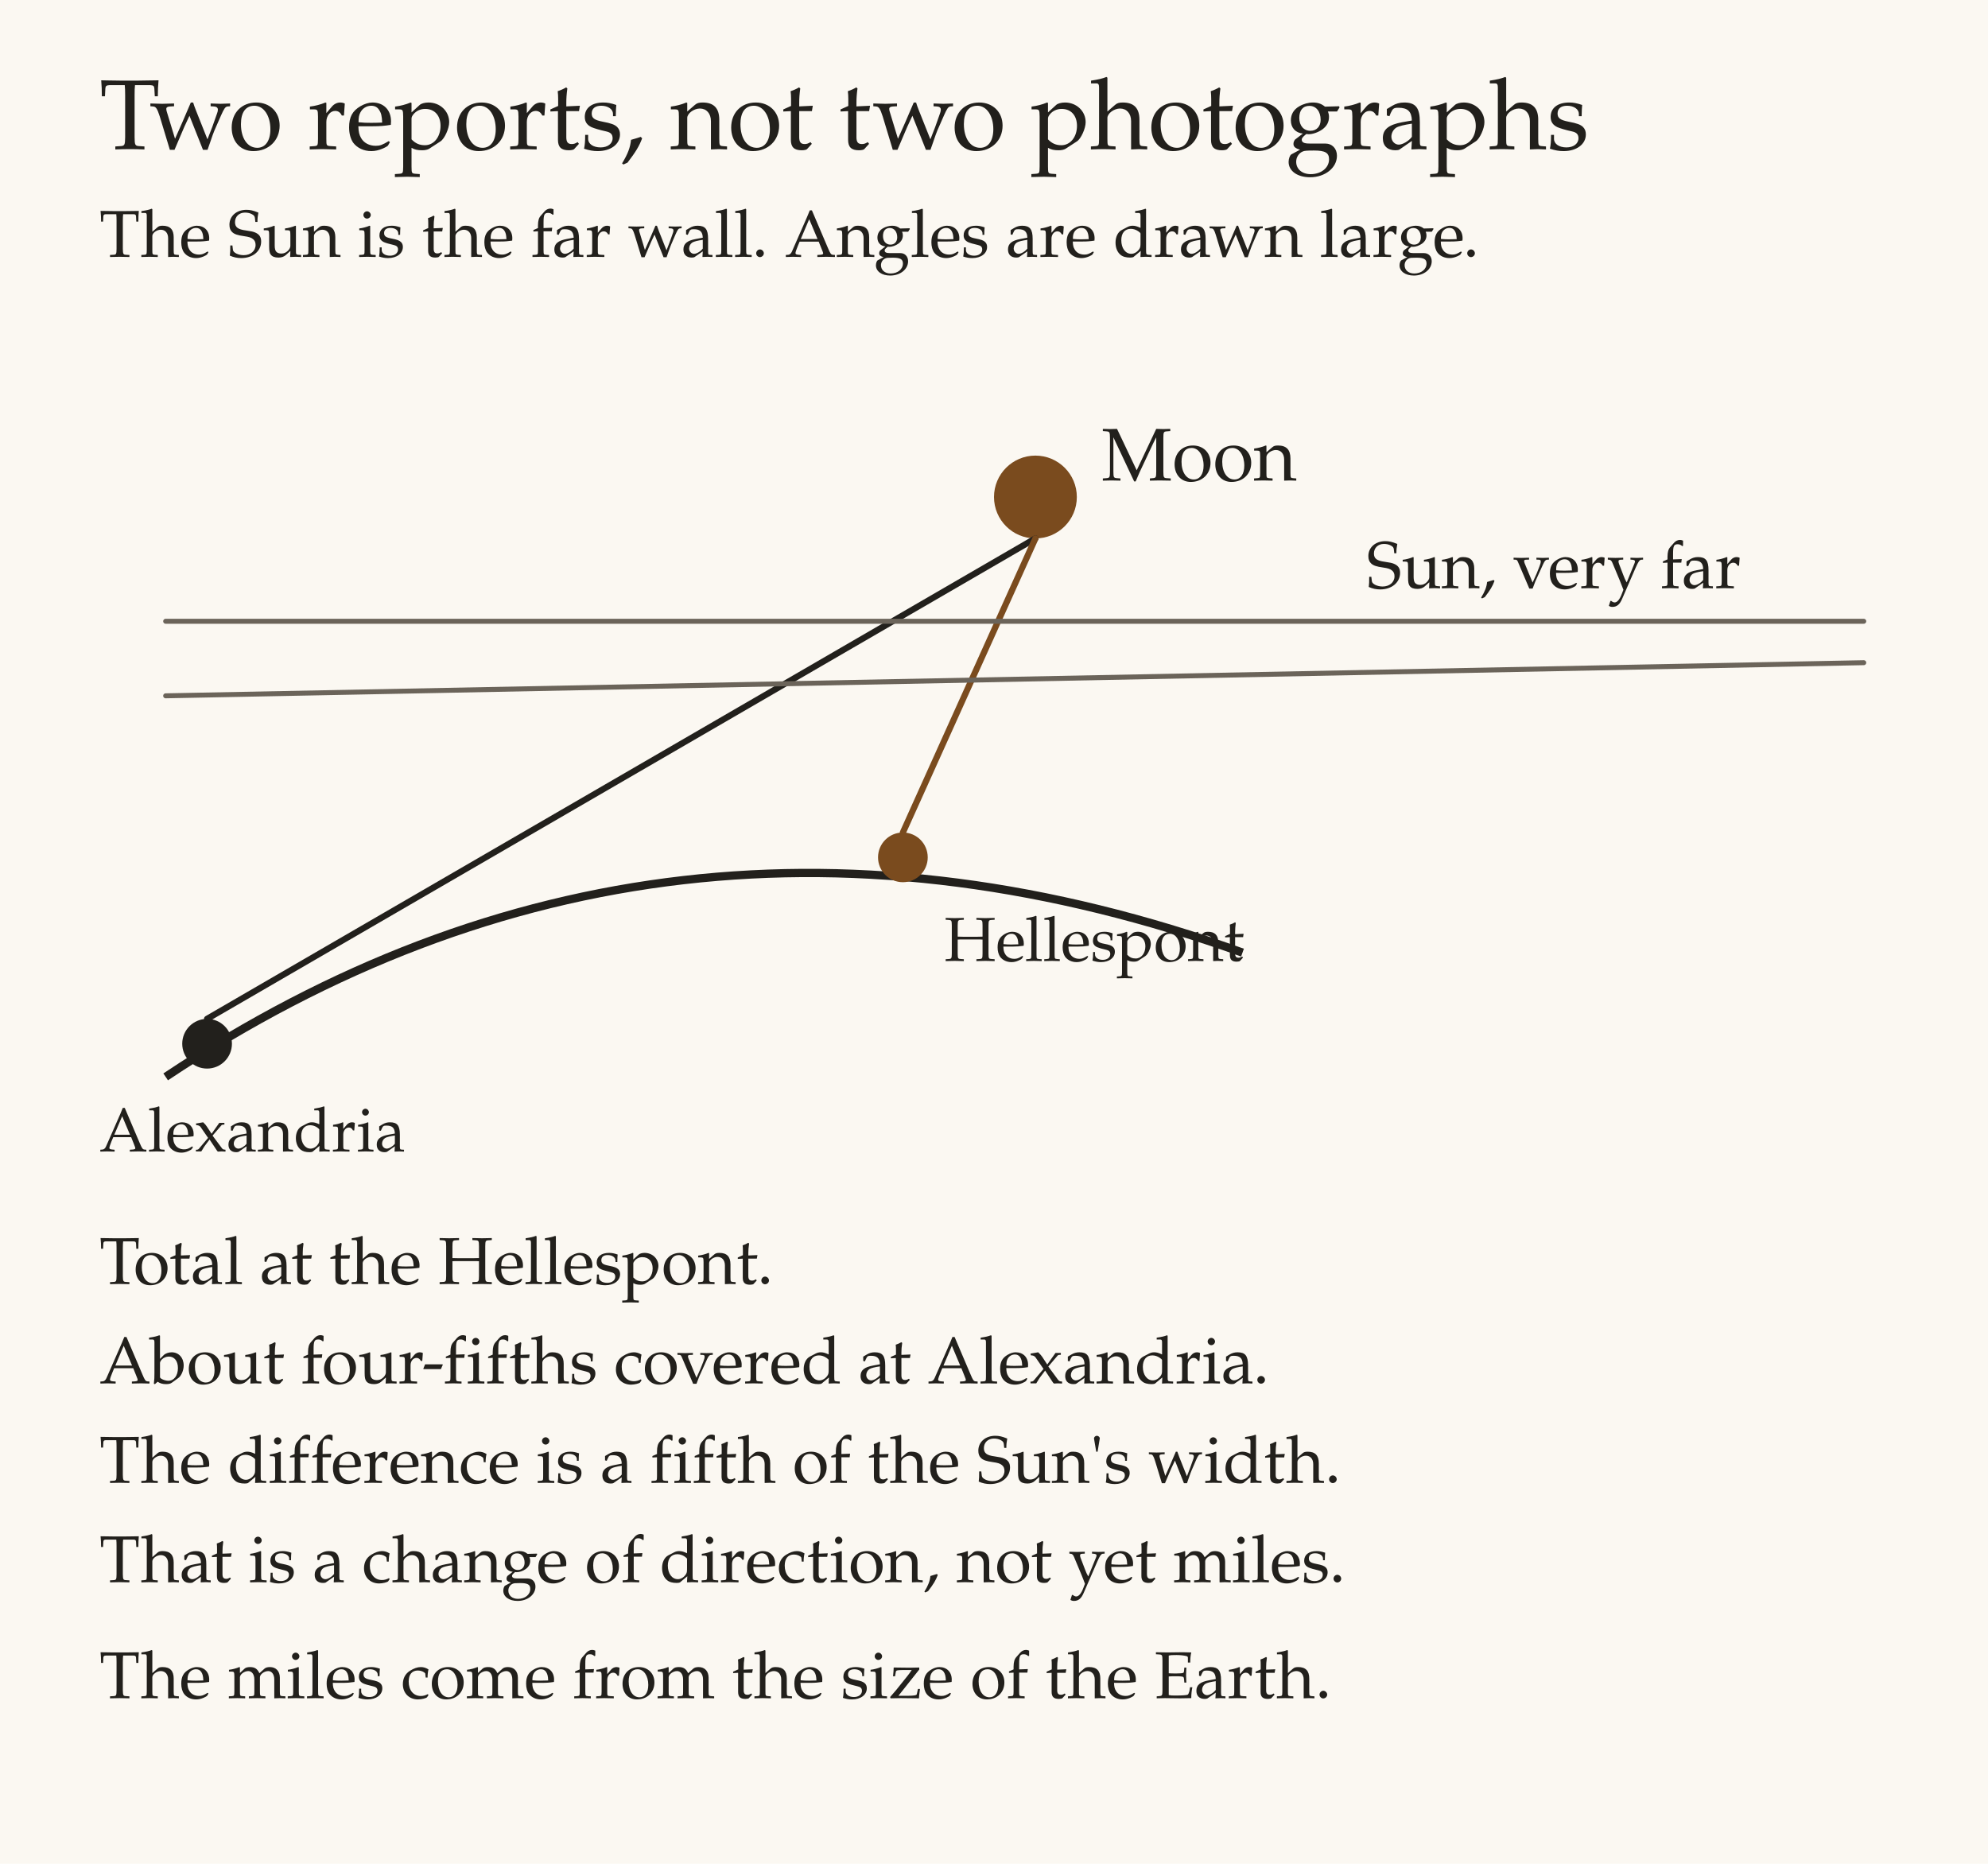
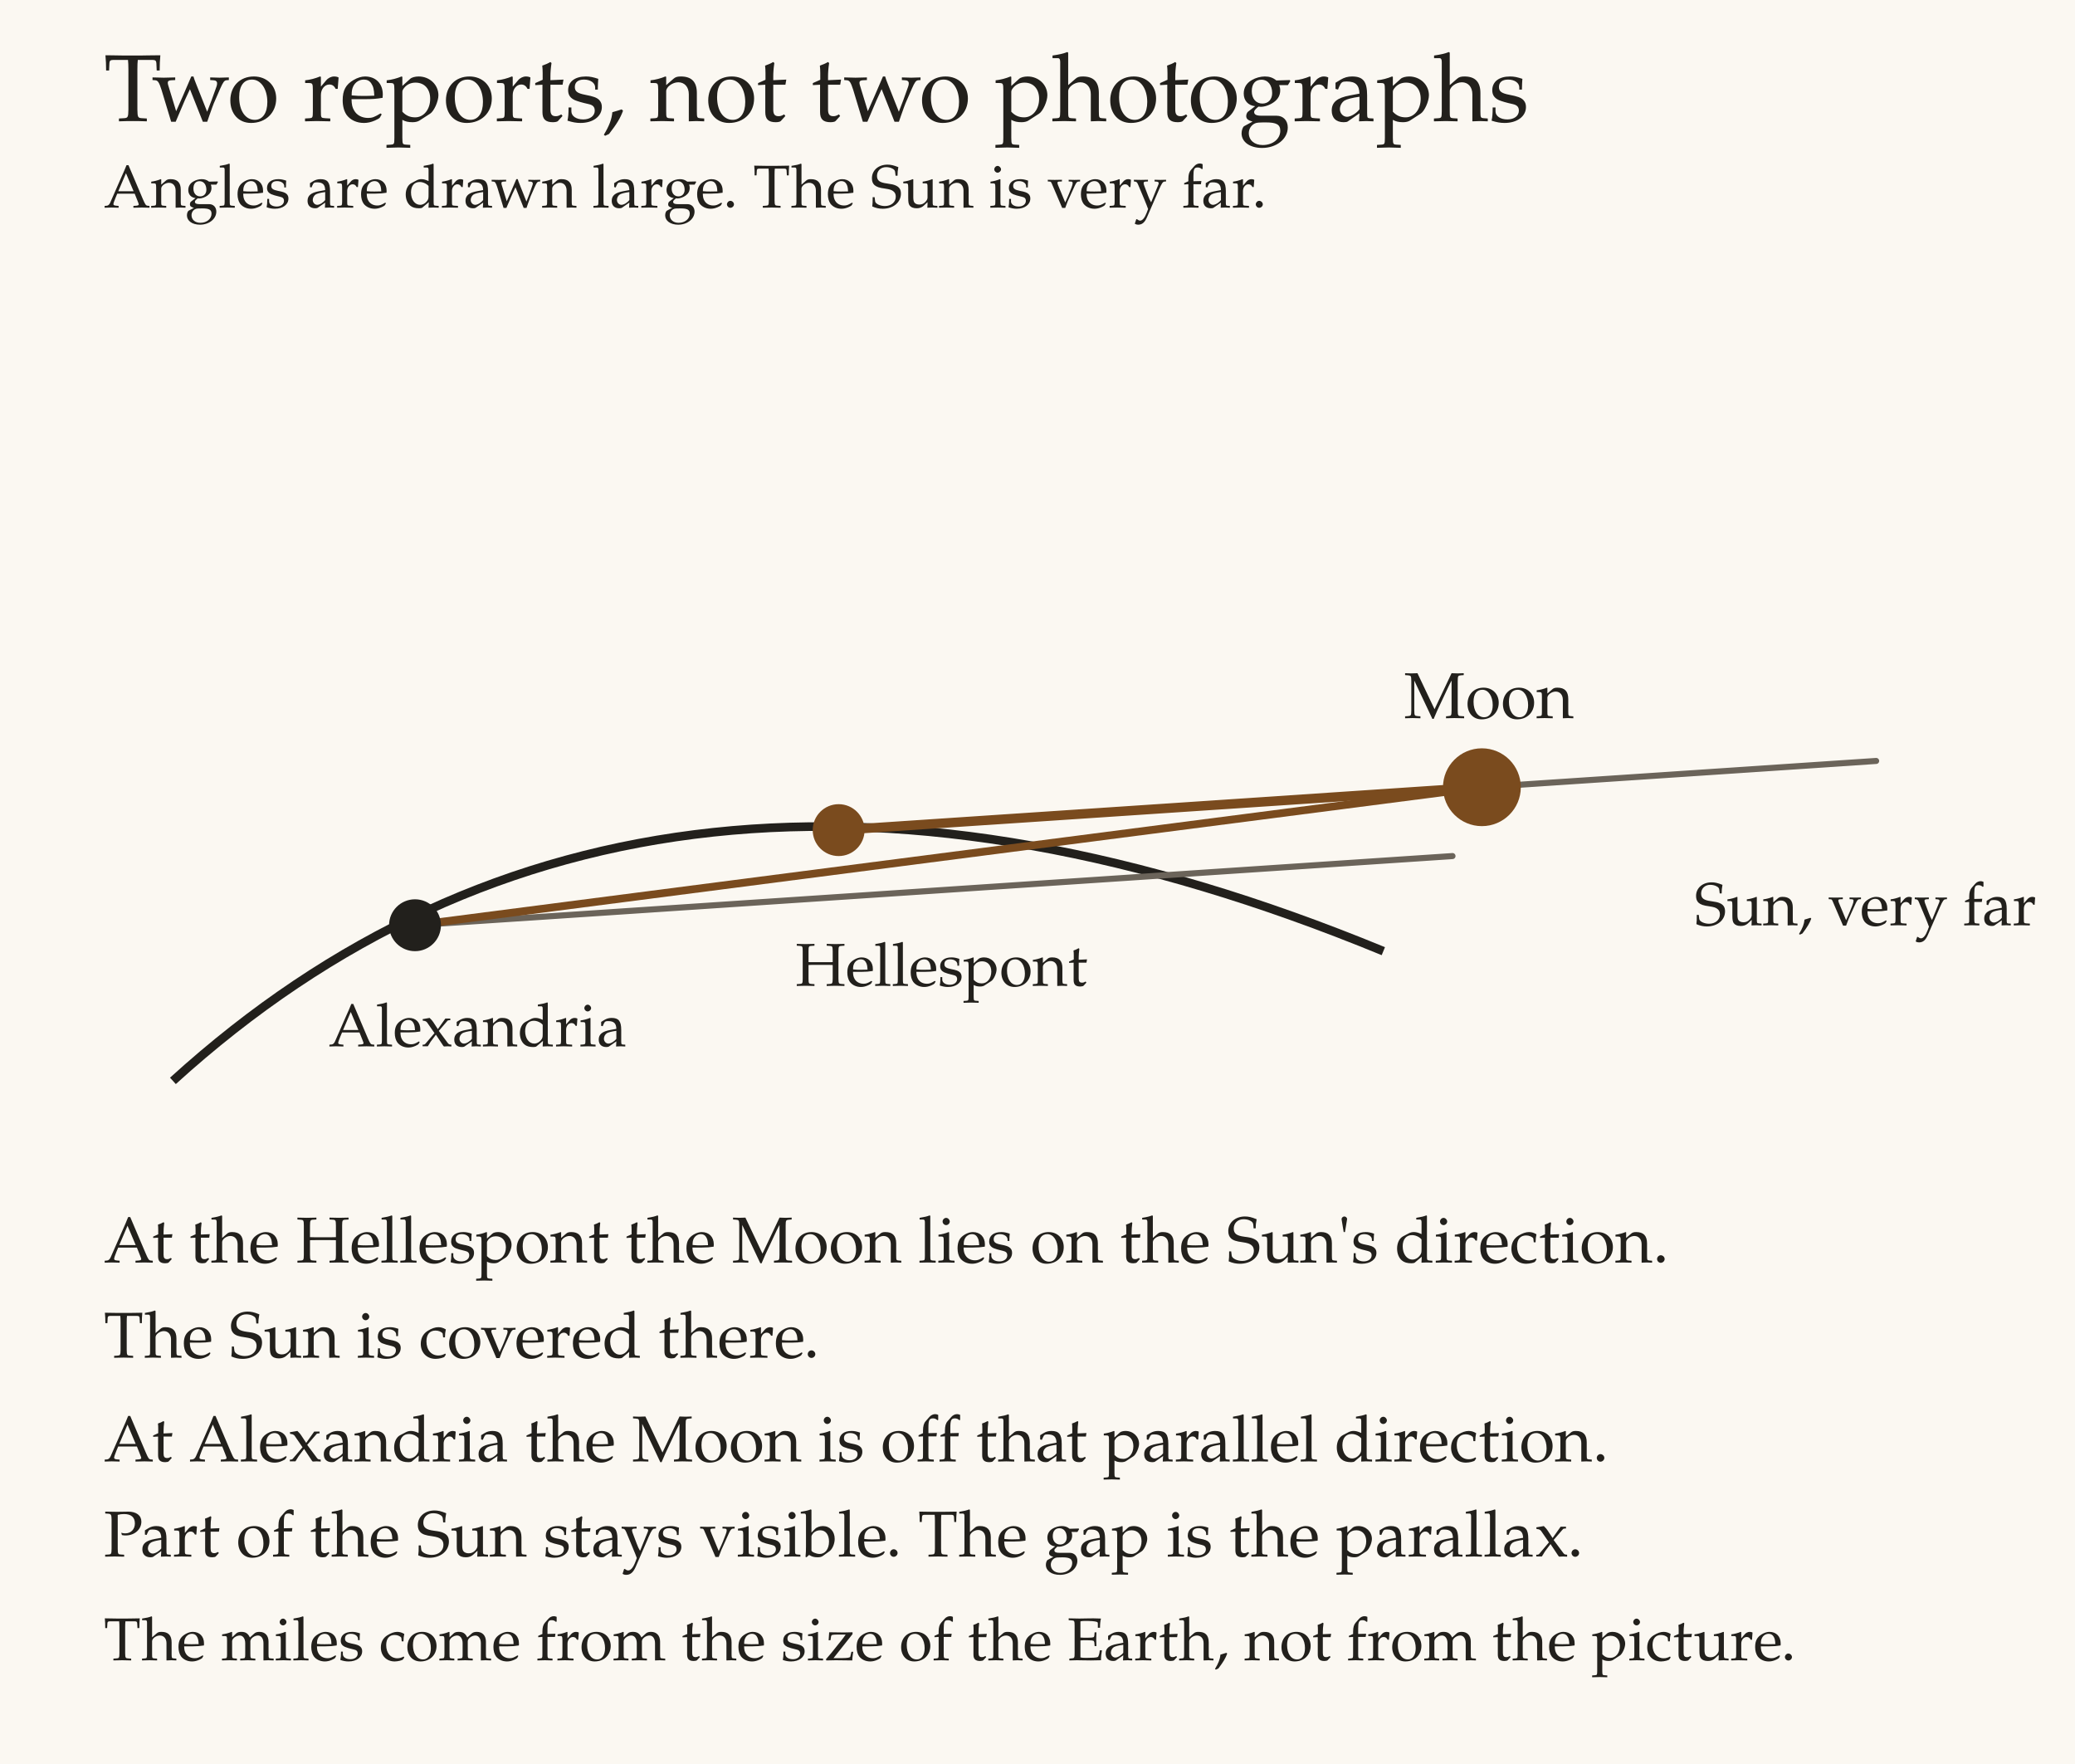
- <svg xmlns="http://www.w3.org/2000/svg" width="480" height="450" viewBox="0 0 480 450" role="img" aria-labelledby="t d">
-   <rect width="480" height="450" fill="#fbf8f2" />
+ <svg xmlns="http://www.w3.org/2000/svg" width="480" height="408" viewBox="0 0 480 408" role="img" aria-labelledby="t d">
+   <rect width="480" height="408" fill="#fbf8f2" />
  <style>text { font-family: Georgia, 'Iowan Old Style', Palatino, 'Palatino Linotype', serif; fill: #22201c; }</style>
-   <text x="24" y="36" font-size="24" fill="#22201c" text-anchor="start">Two reports, not two photographs</text>
-   <text x="24" y="62" font-size="16" fill="#6b645a" text-anchor="start">The Sun is the far wall. Angles are drawn large.</text>
-   <path d="M40 260 Q160 180 300 230" fill="none" stroke="#22201c" stroke-width="2" />
-   <circle cx="50" cy="252" r="6" fill="#22201c" />
-   <circle cx="218" cy="207" r="6" fill="#7a4b1e" />
-   <text x="24" y="278" font-size="15" fill="#22201c" text-anchor="start">Alexandria</text>
-   <text x="228" y="232" font-size="15" fill="#7a4b1e" text-anchor="start">Hellespont</text>
-   <circle cx="250" cy="120" r="10" fill="#7a4b1e" />
-   <text x="266" y="116" font-size="18" fill="#7a4b1e" text-anchor="start">Moon</text>
-   <line x1="50" y1="246" x2="250" y2="130" stroke="#22201c" stroke-width="1.5" stroke-linecap="round" />
-   <line x1="218" y1="201" x2="250" y2="130" stroke="#7a4b1e" stroke-width="1.5" stroke-linecap="round" />
-   <line x1="40" y1="150" x2="450" y2="150" stroke="#6b645a" stroke-width="1.2" stroke-linecap="round" />
-   <line x1="40" y1="168" x2="450" y2="160" stroke="#6b645a" stroke-width="1.2" stroke-linecap="round" />
-   <text x="330" y="142" font-size="16" fill="#6b645a" text-anchor="start">Sun, very far</text>
-   <text x="24" y="310" font-size="16" fill="#22201c" text-anchor="start">Total at the Hellespont.</text>
-   <text x="24" y="334" font-size="16" fill="#22201c" text-anchor="start">About four-fifths covered at Alexandria.</text>
-   <text x="24" y="358" font-size="16" fill="#22201c" text-anchor="start">The difference is a fifth of the Sun's width.</text>
-   <text x="24" y="382" font-size="16" fill="#22201c" text-anchor="start">That is a change of direction, not yet miles.</text>
-   <text x="24" y="410" font-size="16" fill="#6b645a" text-anchor="start">The miles come from the size of the Earth.</text>
+   <text x="24" y="28" font-size="22" fill="#22201c" text-anchor="start">Two reports, not two photographs</text>
+   <text x="24" y="48" font-size="14" fill="#6b645a" text-anchor="start">Angles are drawn large. The Sun is very far.</text>
+   <path d="M40 250 Q150 150 320 220" fill="none" stroke="#22201c" stroke-width="2" />
+   <line x1="96" y1="214" x2="336" y2="198" stroke="#6b645a" stroke-width="1.4" stroke-linecap="round" />
+   <line x1="194" y1="192" x2="434" y2="176" stroke="#6b645a" stroke-width="1.4" stroke-linecap="round" />
+   <line x1="194" y1="192" x2="342.8" y2="182.08" stroke="#7a4b1e" stroke-width="2.2" stroke-linecap="round" />
+   <line x1="96" y1="214" x2="342.8" y2="182.08" stroke="#7a4b1e" stroke-width="1.8" stroke-linecap="round" />
+   <circle cx="96" cy="214" r="6" fill="#22201c" />
+   <circle cx="194" cy="192" r="6" fill="#7a4b1e" />
+   <circle cx="342.8" cy="182.08" r="9" fill="#7a4b1e" />
+   <text x="76" y="242" font-size="14" fill="#22201c" text-anchor="start">Alexandria</text>
+   <text x="184" y="228" font-size="14" fill="#7a4b1e" text-anchor="start">Hellespont</text>
+   <text x="324.8" y="166.08" font-size="15" fill="#7a4b1e" text-anchor="start">Moon</text>
+   <text x="392" y="214" font-size="14" fill="#6b645a" text-anchor="start">Sun, very far</text>
+   <text x="24" y="292" font-size="15" fill="#22201c" text-anchor="start">At the Hellespont the Moon lies on the Sun's direction.</text>
+   <text x="24" y="314" font-size="15" fill="#22201c" text-anchor="start">The Sun is covered there.</text>
+   <text x="24" y="338" font-size="15" fill="#22201c" text-anchor="start">At Alexandria the Moon is off that parallel direction.</text>
+   <text x="24" y="360" font-size="15" fill="#22201c" text-anchor="start">Part of the Sun stays visible. The gap is the parallax.</text>
+   <text x="24" y="384" font-size="14" fill="#6b645a" text-anchor="start">The miles come from the size of the Earth, not from the picture.</text>
</svg>
